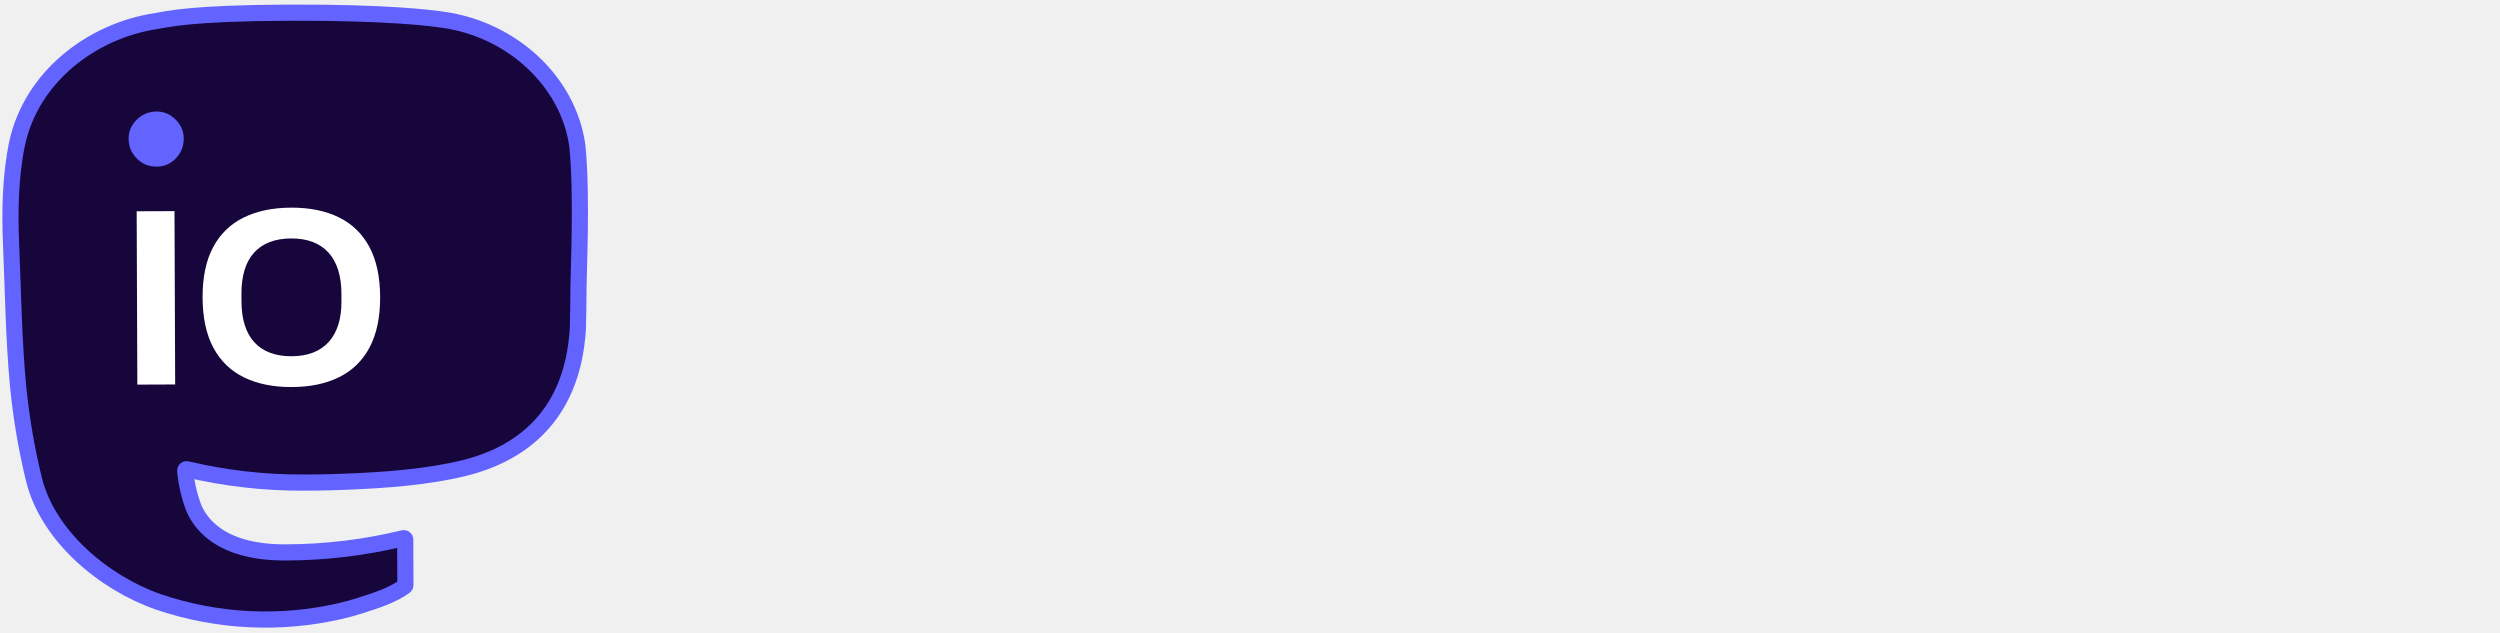
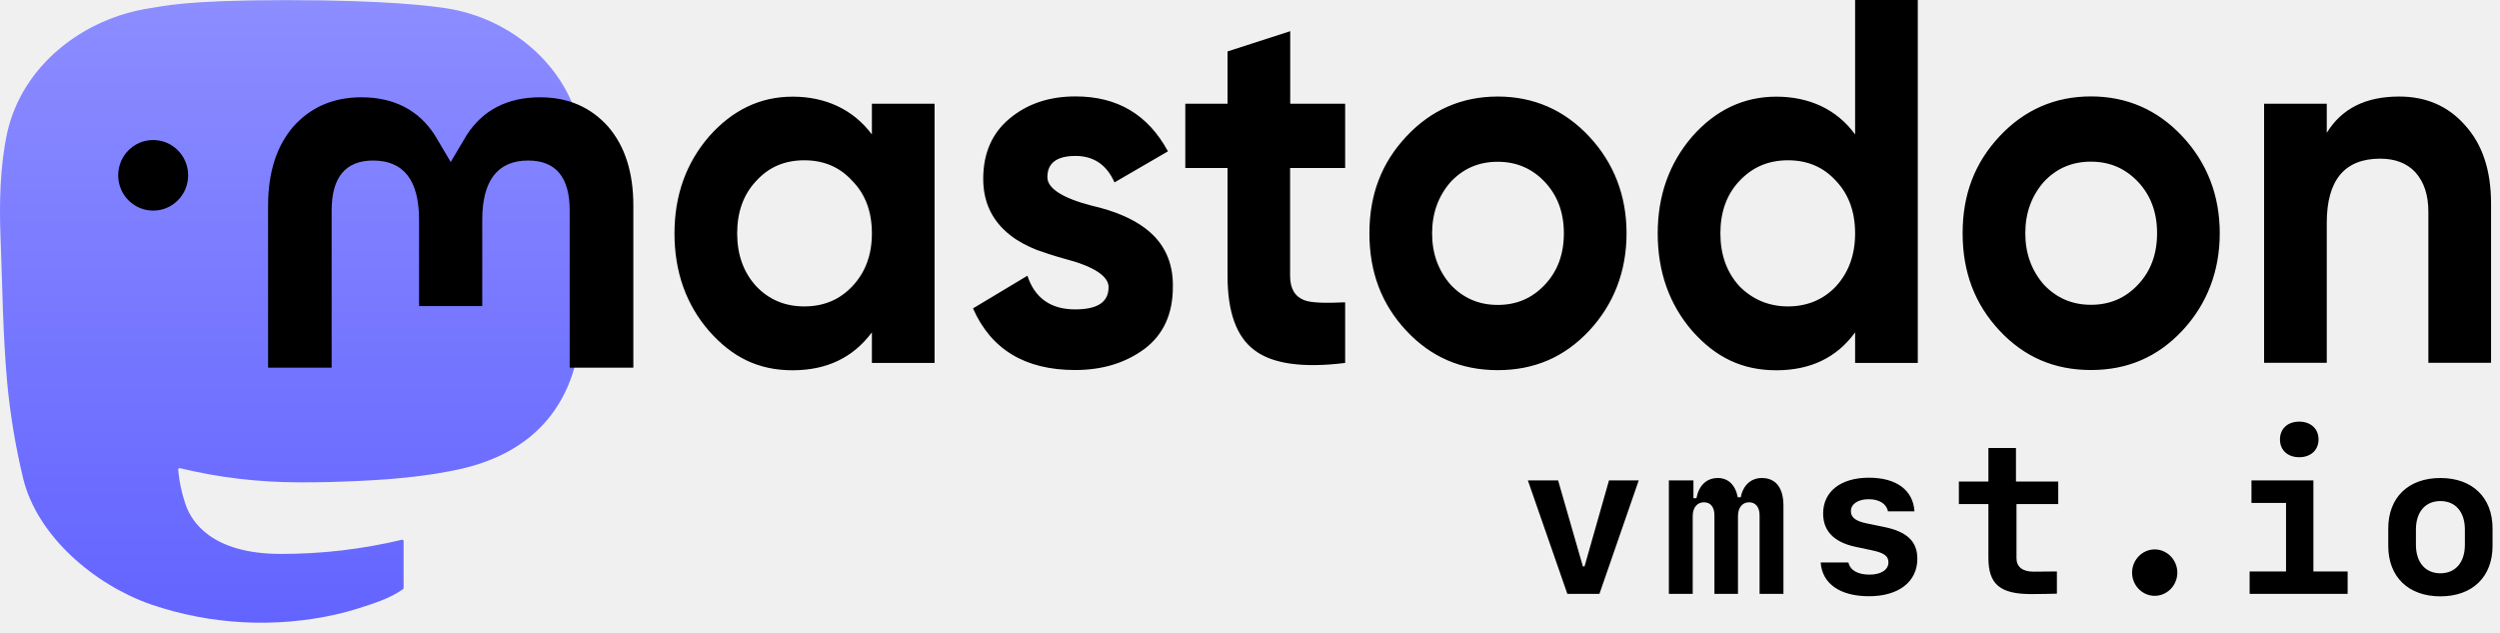
- <svg xmlns="http://www.w3.org/2000/svg" width="1186" height="300" viewBox="0 0 1186 300">
-   <symbol id="logo-symbol-wordmark" viewBox="0 0 1186 300">
-     <path id="masto" fill="#17063b" stroke="#6364ff" stroke-width="7.665" stroke-linecap="round" stroke-linejoin="round" d="M 273.901 69.216 C 269.621 38.302 242.57 14.03 210.596 9.43 C 205.201 8.652 184.763 5.826 137.444 6.008 L 137.09 6.009 C 89.758 6.191 79.615 9.134 74.226 9.953 C 43.177 14.665 14.891 36.676 8.128 67.998 C 4.876 83.424 4.588 100.513 5.263 116.185 C 6.226 138.659 6.483 161.097 8.61 183.476 C 10.078 198.341 12.597 213.083 16.147 227.592 C 22.793 254.389 49.365 276.608 75.349 285.615 C 103.169 295.005 133.053 296.467 161.656 289.837 C 164.803 289.092 167.91 288.23 170.977 287.25 C 177.93 285.012 186.073 282.507 192.05 278.141 C 192.132 278.079 192.199 278 192.246 277.91 C 192.294 277.819 192.32 277.719 192.323 277.616 L 192.239 255.923 C 192.238 255.828 192.215 255.734 192.172 255.649 C 192.129 255.563 192.068 255.488 191.992 255.43 C 191.916 255.371 191.829 255.33 191.735 255.31 C 191.642 255.289 191.545 255.29 191.452 255.312 C 173.127 259.762 154.34 262.031 135.482 262.069 C 103.028 262.193 94.241 246.827 91.717 240.425 C 89.687 234.892 88.389 229.117 87.856 223.248 C 87.85 223.149 87.868 223.051 87.908 222.96 C 87.947 222.87 88.008 222.79 88.084 222.727 C 88.16 222.665 88.25 222.621 88.347 222.599 C 88.443 222.578 88.543 222.579 88.639 222.604 C 106.692 226.885 125.189 229.01 143.743 228.934 C 148.206 228.917 152.655 228.9 157.117 228.765 C 175.775 228.17 195.44 227.14 213.786 223.484 C 214.244 223.391 214.701 223.311 215.093 223.191 C 244.031 217.519 271.524 199.96 274.155 155.752 C 274.253 154.012 274.451 137.525 274.444 135.72 C 274.433 129.583 276.253 92.182 273.901 69.216 Z" />
-     <path id="dot" fill="#6364ff" fill-rule="evenodd" stroke="none" d="M 74.384 79.054 C 70.609 79.068 67.44 77.776 64.876 75.177 C 62.313 72.577 61.024 69.446 61.01 65.782 C 60.997 62.34 62.29 59.337 64.889 56.773 C 67.488 54.21 70.62 52.921 74.283 52.907 C 77.725 52.894 80.728 54.159 83.291 56.703 C 85.855 59.247 87.143 62.239 87.156 65.681 C 87.17 69.345 85.933 72.487 83.445 75.105 C 80.957 77.724 77.937 79.04 74.384 79.054 Z" />
-     <path id="io" fill="#ffffff" fill-rule="evenodd" stroke="none" d="M 138.37 183.615 C 129.651 183.649 122.128 182.127 115.8 179.05 C 109.472 175.973 104.616 171.282 101.234 164.977 C 97.852 158.672 96.142 150.754 96.106 141.222 C 96.069 131.611 97.717 123.66 101.051 117.369 C 104.385 111.078 109.204 106.37 115.509 103.244 C 121.813 100.119 129.325 98.54 138.044 98.506 C 146.843 98.472 154.391 99.994 160.688 103.071 C 166.984 106.148 171.824 110.819 175.206 117.084 C 178.588 123.349 180.298 131.288 180.335 140.899 C 180.371 150.43 178.723 158.362 175.389 164.693 C 172.055 171.024 167.252 175.752 160.978 178.877 C 154.705 182.002 147.169 183.581 138.37 183.615 Z M 138.314 169.005 C 142.189 168.991 145.597 168.409 148.539 167.26 C 151.481 166.111 153.952 164.429 155.953 162.213 C 157.954 159.997 159.464 157.272 160.483 154.036 C 161.502 150.801 162.003 147.098 161.987 142.927 L 161.973 139.199 C 161.956 134.966 161.426 131.22 160.382 127.962 C 159.339 124.704 157.808 121.975 155.79 119.774 C 153.773 117.573 151.289 115.909 148.338 114.783 C 145.387 113.657 141.975 113.101 138.1 113.116 C 134.224 113.131 130.815 113.713 127.873 114.861 C 124.931 116.01 122.465 117.693 120.473 119.909 C 118.482 122.126 116.993 124.867 116.005 128.133 C 115.017 131.399 114.532 135.148 114.548 139.381 L 114.562 143.109 C 114.578 147.28 115.092 150.979 116.105 154.206 C 117.118 157.434 118.628 160.148 120.636 162.349 C 122.644 164.549 125.124 166.212 128.074 167.338 C 131.025 168.465 134.438 169.02 138.314 169.005 Z M 65.153 182.459 L 64.837 100.225 L 82.781 100.156 L 83.096 182.39 Z" />
+ <svg xmlns="http://www.w3.org/2000/svg" xmlns:xlink="http://www.w3.org/1999/xlink" width="261" height="66" viewBox="0 0 261 66" fill="none">
+   <symbol id="logo-symbol-wordmark">
+     <path d="M60.754 14.403C59.814 7.419 53.727 1.916 46.512 0.849C45.294 0.669 40.682 0.013 29.997 0.013H29.918C19.23 0.013 16.937 0.669 15.72 0.849C8.705 1.886 2.299 6.832 0.745 13.898C-0.003 17.378 -0.083 21.237 0.056 24.776C0.254 29.851 0.293 34.918 0.753 39.973C1.072 43.331 1.628 46.661 2.417 49.941C3.894 55.997 9.875 61.037 15.734 63.093C22.008 65.237 28.754 65.593 35.218 64.121C35.929 63.956 36.632 63.764 37.325 63.545C38.897 63.046 40.738 62.487 42.091 61.507C42.11 61.493 42.125 61.475 42.136 61.455C42.147 61.434 42.153 61.412 42.153 61.389V56.49C42.153 56.469 42.148 56.447 42.138 56.428C42.129 56.409 42.115 56.392 42.098 56.379C42.081 56.365 42.061 56.356 42.04 56.351C42.019 56.346 41.997 56.347 41.976 56.351C37.834 57.341 33.59 57.836 29.332 57.829C22.005 57.829 20.034 54.351 19.469 52.904C19.016 51.653 18.727 50.348 18.612 49.022C18.611 49 18.615 48.977 18.624 48.957C18.633 48.937 18.647 48.919 18.664 48.904C18.682 48.89 18.702 48.88 18.724 48.876C18.745 48.871 18.768 48.871 18.79 48.877C22.862 49.859 27.037 50.355 31.227 50.354C32.234 50.354 33.239 50.354 34.246 50.328C38.46 50.209 42.901 49.994 47.047 49.184C47.15 49.164 47.253 49.146 47.342 49.119C53.881 47.864 60.104 43.923 60.736 33.943C60.76 33.55 60.819 29.828 60.819 29.42C60.822 28.035 61.265 19.591 60.754 14.403Z" fill="url(#paint0_linear_89_11)" />
+     <path d="M12.344 18.303C12.344 16.267 13.978 14.619 15.997 14.619C18.016 14.619 19.65 16.267 19.65 18.303C19.65 20.34 18.016 21.987 15.997 21.987C13.978 21.987 12.344 20.34 12.344 18.303Z" fill="currentColor" />
+     <path d="M66.148 21.468V38.384H59.499V21.974C59.499 18.511 58.058 16.76 55.164 16.76C51.975 16.76 50.367 18.848 50.367 22.96V31.95H43.769V22.96C43.769 18.835 42.174 16.76 38.971 16.76C36.09 16.76 34.637 18.511 34.637 21.974V38.384H28V21.468C28 18.018 28.875 15.268 30.624 13.231C32.437 11.195 34.804 10.157 37.736 10.157C41.132 10.157 43.717 11.48 45.415 14.114L47.074 16.915L48.733 14.114C50.431 11.48 53.004 10.157 56.412 10.157C59.344 10.157 61.711 11.195 63.525 13.231C65.274 15.268 66.148 18.005 66.148 21.468ZM89.03 29.874C90.406 28.409 91.062 26.579 91.062 24.361C91.062 22.143 90.406 20.301 89.03 18.9C87.705 17.434 86.033 16.734 84.001 16.734C81.969 16.734 80.296 17.434 78.972 18.9C77.647 20.301 76.991 22.143 76.991 24.361C76.991 26.579 77.647 28.422 78.972 29.874C80.296 31.275 81.969 31.989 84.001 31.989C86.033 31.989 87.705 31.288 89.03 29.874ZM91.062 10.832H97.609V37.891H91.062V34.7C89.081 37.346 86.342 38.656 82.779 38.656C79.216 38.656 76.477 37.307 74.046 34.544C71.653 31.781 70.444 28.37 70.444 24.374C70.444 20.379 71.666 17.019 74.046 14.256C76.489 11.493 79.383 10.092 82.779 10.092C86.174 10.092 89.081 11.389 91.062 14.036V10.845V10.832ZM119.654 23.868C121.583 25.334 122.548 27.384 122.496 29.978C122.496 32.741 121.532 34.907 119.551 36.412C117.57 37.878 115.178 38.63 112.284 38.63C107.049 38.63 103.499 36.464 101.621 32.196L107.306 28.785C108.065 31.107 109.737 32.3 112.284 32.3C114.625 32.3 115.782 31.548 115.782 29.978C115.782 28.837 114.265 27.812 111.165 27.008C109.995 26.683 109.03 26.359 108.271 26.087C107.204 25.659 106.29 25.166 105.532 24.569C103.654 23.103 102.689 21.157 102.689 18.667C102.689 16.02 103.602 13.906 105.429 12.388C107.306 10.819 109.596 10.066 112.335 10.066C116.709 10.066 119.898 11.96 121.982 15.8L116.4 19.043C115.59 17.201 114.213 16.28 112.335 16.28C110.355 16.28 109.39 17.032 109.39 18.498C109.39 19.64 110.908 20.664 114.008 21.468C116.4 22.013 118.278 22.818 119.641 23.855L119.654 23.868ZM140.477 17.538H134.741V28.798C134.741 30.147 135.255 30.964 136.22 31.34C136.927 31.613 138.355 31.665 140.49 31.561V37.891C136.079 38.436 132.876 37.995 130.998 36.542C129.12 35.141 128.207 32.534 128.207 28.811V17.538H123.795V10.832H128.207V5.37L134.754 3.256V10.832H140.49V17.538H140.477ZM161.352 29.719C162.677 28.318 163.333 26.528 163.333 24.361C163.333 22.195 162.677 20.418 161.352 19.004C160.027 17.603 158.407 16.889 156.426 16.889C154.445 16.889 152.825 17.59 151.5 19.004C150.227 20.47 149.571 22.247 149.571 24.361C149.571 26.476 150.227 28.253 151.5 29.719C152.825 31.12 154.445 31.833 156.426 31.833C158.407 31.833 160.027 31.133 161.352 29.719ZM146.883 34.531C144.297 31.768 143.024 28.422 143.024 24.361C143.024 20.301 144.297 17.006 146.883 14.243C149.468 11.48 152.67 10.079 156.426 10.079C160.182 10.079 163.384 11.48 165.97 14.243C168.555 17.006 169.88 20.418 169.88 24.361C169.88 28.305 168.555 31.768 165.97 34.531C163.384 37.294 160.233 38.643 156.426 38.643C152.619 38.643 149.468 37.294 146.883 34.531ZM191.771 29.874C193.095 28.409 193.751 26.579 193.751 24.361C193.751 22.143 193.095 20.301 191.771 18.9C190.446 17.434 188.774 16.734 186.742 16.734C184.709 16.734 183.037 17.434 181.661 18.9C180.336 20.301 179.68 22.143 179.68 24.361C179.68 26.579 180.336 28.422 181.661 29.874C183.037 31.275 184.761 31.989 186.742 31.989C188.722 31.989 190.446 31.288 191.771 29.874ZM193.751 0H200.298V37.891H193.751V34.7C191.822 37.346 189.082 38.656 185.52 38.656C181.957 38.656 179.179 37.307 176.735 34.544C174.343 31.781 173.134 28.37 173.134 24.374C173.134 20.379 174.356 17.019 176.735 14.256C179.166 11.493 182.111 10.092 185.52 10.092C188.928 10.092 191.822 11.389 193.751 14.036V0.013V0ZM223.308 29.706C224.633 28.305 225.289 26.515 225.289 24.348C225.289 22.182 224.633 20.405 223.308 18.991C221.983 17.59 220.363 16.877 218.382 16.877C216.401 16.877 214.78 17.577 213.456 18.991C212.182 20.457 211.526 22.234 211.526 24.348C211.526 26.463 212.182 28.24 213.456 29.706C214.78 31.107 216.401 31.82 218.382 31.82C220.363 31.82 221.983 31.12 223.308 29.706ZM208.838 34.518C206.253 31.755 204.98 28.409 204.98 24.348C204.98 20.288 206.253 16.993 208.838 14.23C211.424 11.467 214.626 10.066 218.382 10.066C222.137 10.066 225.34 11.467 227.925 14.23C230.511 16.993 231.835 20.405 231.835 24.348C231.835 28.292 230.511 31.755 227.925 34.518C225.34 37.281 222.189 38.63 218.382 38.63C214.575 38.63 211.424 37.281 208.838 34.518ZM260.17 21.261V37.878H253.623V22.13C253.623 20.34 253.173 18.991 252.247 17.966C251.385 17.045 250.164 16.565 248.594 16.565C244.89 16.565 243.012 18.783 243.012 23.272V37.878H236.466V10.832H243.012V13.867C244.581 11.325 247.077 10.079 250.575 10.079C253.366 10.079 255.656 11.052 257.431 13.05C259.257 15.047 260.17 17.759 260.17 21.274" fill="currentColor" />
+     <path id="vmstio" fill="currentColor" fill-rule="evenodd" stroke="none" d="M 254.88 62.258 C 258.221 62.258 260.326 60.228 260.326 56.994 L 260.326 55.168 C 260.326 51.935 258.221 49.904 254.88 49.904 C 251.539 49.904 249.434 51.935 249.434 55.168 L 249.434 56.994 C 249.434 60.228 251.539 62.258 254.88 62.258 Z M 254.88 52.311 C 256.459 52.311 257.437 53.449 257.437 55.286 L 257.437 56.876 C 257.437 58.702 256.459 59.852 254.88 59.852 C 253.301 59.852 252.324 58.702 252.324 56.876 L 252.324 55.286 C 252.324 53.449 253.301 52.311 254.88 52.311 Z M 240.132 47.734 C 241.336 47.734 242.152 46.993 242.152 45.876 C 242.152 44.759 241.336 44.018 240.132 44.018 C 238.929 44.018 238.124 44.759 238.124 45.876 C 238.124 46.993 238.929 47.734 240.132 47.734 Z M 245.192 62 L 245.192 59.658 L 241.615 59.658 L 241.615 50.151 L 235.148 50.151 L 235.148 52.504 L 238.757 52.504 L 238.757 59.658 L 234.955 59.658 L 234.955 62 Z M 225.041 62.204 C 226.341 62.204 227.404 61.108 227.404 59.787 C 227.404 58.455 226.341 57.359 225.041 57.359 C 223.741 57.359 222.678 58.455 222.678 59.787 C 222.678 61.108 223.741 62.204 225.041 62.204 Z M 207.672 46.768 L 207.672 50.27 L 204.589 50.27 L 204.589 52.622 L 207.672 52.622 L 207.672 58.251 C 207.672 61.001 208.908 62.021 212.13 62.021 C 212.366 62.021 214.708 62 214.826 61.979 L 214.826 59.658 C 214.698 59.669 212.646 59.68 212.366 59.68 C 211.239 59.68 210.605 59.175 210.605 58.283 L 210.605 52.622 L 214.966 52.622 L 214.966 50.27 L 210.551 50.27 L 210.551 46.768 Z M 190.411 53.61 C 190.411 55.437 191.539 56.597 193.762 57.08 L 195.535 57.456 C 196.781 57.725 197.232 58.047 197.232 58.713 C 197.232 59.486 196.459 59.991 195.255 59.991 C 194.031 59.991 193.236 59.54 193.053 58.724 L 190.153 58.724 C 190.314 60.947 192.183 62.247 195.212 62.247 C 198.296 62.247 200.251 60.732 200.251 58.337 C 200.251 56.532 199.187 55.512 196.792 55.018 L 194.955 54.642 C 193.805 54.405 193.311 54.019 193.311 53.374 C 193.311 52.622 194.052 52.117 195.17 52.117 C 196.265 52.117 197.039 52.601 197.178 53.385 L 199.95 53.385 C 199.81 51.161 198.059 49.872 195.191 49.872 C 192.258 49.872 190.411 51.312 190.411 53.61 Z M 186.266 52.805 C 186.266 50.925 185.471 49.904 184.01 49.904 C 182.882 49.904 182.055 50.646 181.808 51.913 L 181.496 51.913 C 181.249 50.635 180.497 49.904 179.423 49.904 C 178.252 49.904 177.446 50.646 177.178 52.01 L 176.866 52.01 L 176.866 50.151 L 174.299 50.151 L 174.299 62 L 176.791 62 L 176.791 53.868 C 176.791 52.998 177.253 52.439 177.962 52.439 C 178.66 52.439 179.058 52.944 179.058 53.793 L 179.058 62 L 181.518 62 L 181.518 53.868 C 181.518 52.998 181.979 52.439 182.678 52.439 C 183.354 52.439 183.773 52.944 183.773 53.793 L 183.773 62 L 186.266 62 Z M 159.572 50.151 L 163.697 62 L 167.049 62 L 171.153 50.151 L 168.048 50.151 L 165.491 59.132 L 165.32 59.132 L 162.731 50.151 Z" />
+     <defs>
+       <linearGradient id="paint0_linear_89_11" x1="30.5" y1="0.013" x2="30.5" y2="65.013" gradientUnits="userSpaceOnUse">
+         <stop stop-color="#8C8DFF" />
+         <stop offset="1" stop-color="#6364FF" />
+       </linearGradient>
+     </defs>
  </symbol>
-   <use href="#logo-symbol-wordmark" />
+   <use xlink:href="#logo-symbol-wordmark" />
</svg>
